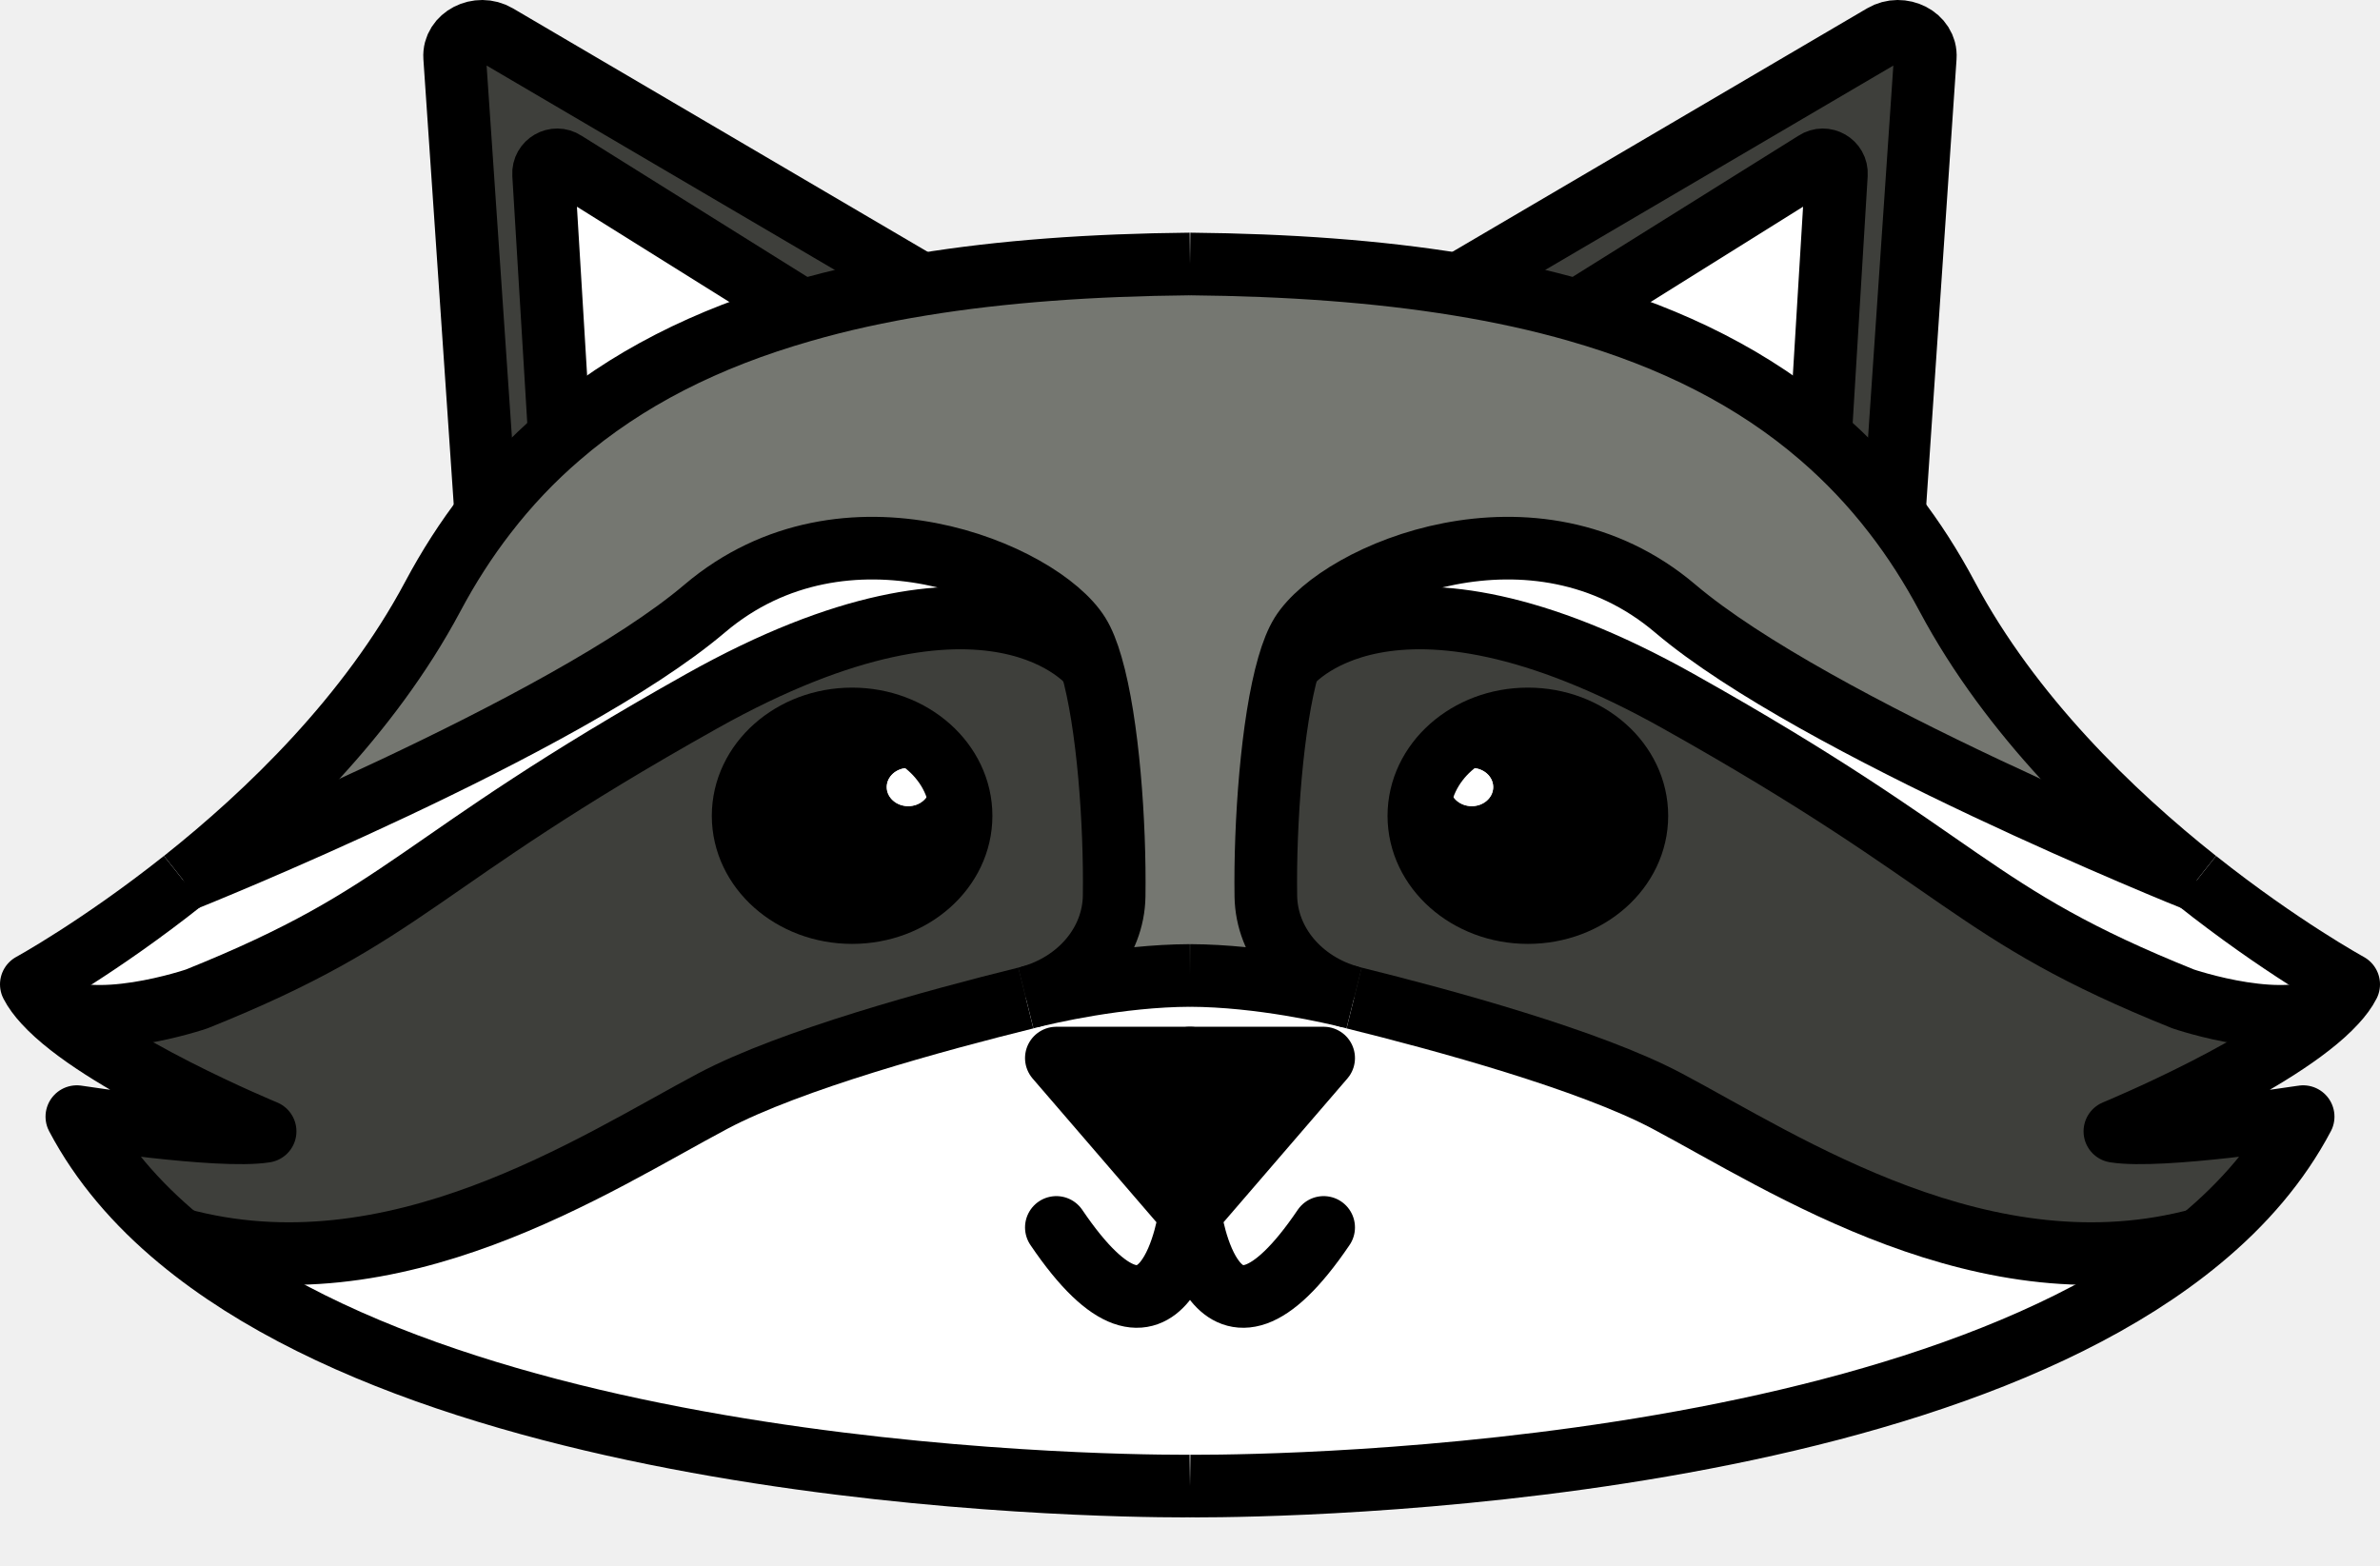
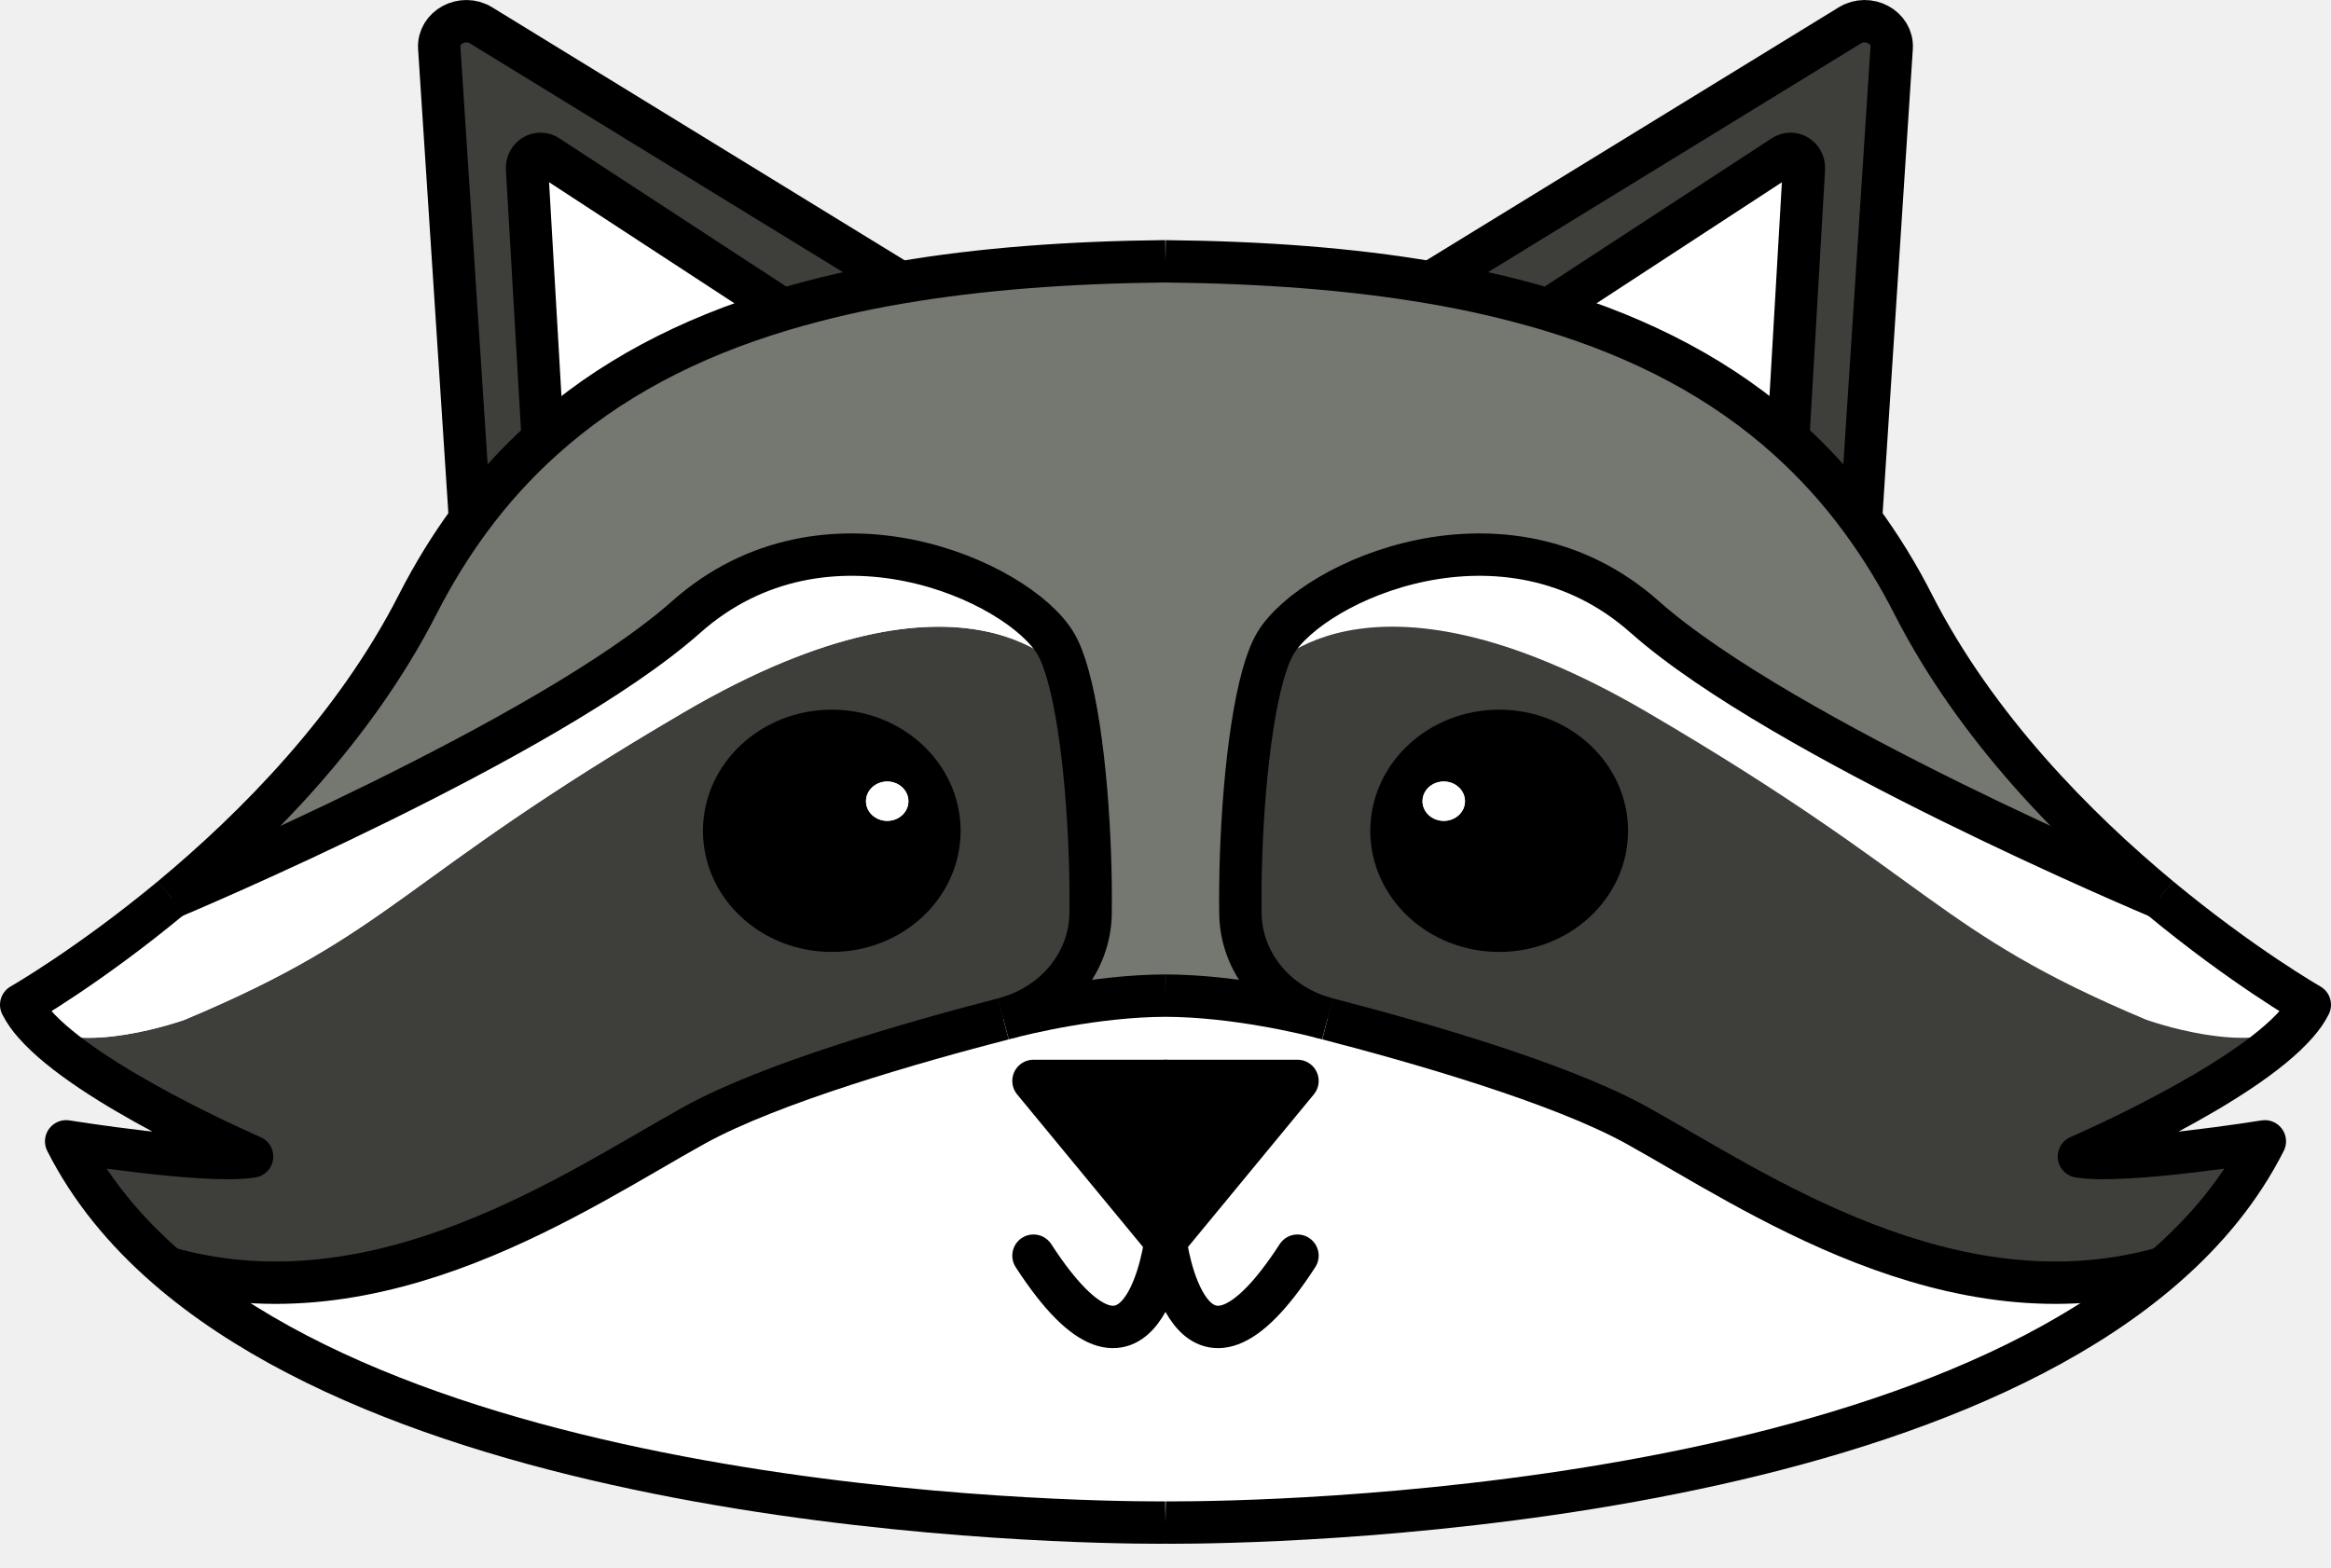
- <svg xmlns="http://www.w3.org/2000/svg" width="38" height="25" viewBox="0 0 38 25" fill="none">
-   <path d="M37.5 15.717C37.451 15.812 37.38 15.908 37.289 16.007C36.562 16.535 34.856 15.949 34.856 15.949C31.421 14.569 31.454 13.807 26.796 11.196C22.138 8.584 20.572 10.628 20.572 10.628C20.632 10.42 20.7 10.249 20.776 10.126C21.379 9.158 24.5 7.809 26.747 9.716C28.976 11.608 34.977 14.021 35.071 14.057H35.072C36.413 15.123 37.5 15.717 37.5 15.717Z" fill="white" />
-   <path d="M34.857 15.949C34.857 15.949 36.563 16.535 37.289 16.007C36.408 16.975 33.767 18.064 33.767 18.064C34.494 18.181 36.773 17.829 36.773 17.829C36.382 18.57 35.822 19.219 35.14 19.784C31.705 20.723 28.497 18.577 26.615 17.579C25.374 16.922 23.055 16.29 21.62 15.935C21.62 15.935 21.6 15.93 21.561 15.919C20.768 15.7 20.223 15.051 20.211 14.309C20.194 13.152 20.308 11.541 20.572 10.628C20.572 10.628 22.138 8.584 26.796 11.196C31.454 13.807 31.421 14.569 34.857 15.949ZM26.136 13.026C26.136 12.172 25.356 11.479 24.395 11.479C23.433 11.479 22.654 12.172 22.654 13.026C22.654 13.88 23.434 14.571 24.395 14.571C25.355 14.571 26.136 13.879 26.136 13.026Z" fill="#3E3F3B" />
-   <path d="M31.09 9.526C32.106 11.431 33.718 12.984 35.071 14.058C34.977 14.021 28.976 11.608 26.747 9.716C24.5 7.809 21.379 9.159 20.776 10.127C20.7 10.249 20.632 10.42 20.572 10.628C20.308 11.541 20.194 13.152 20.211 14.309C20.223 15.052 20.768 15.7 21.561 15.919C21.289 15.851 20.131 15.579 19 15.575C17.869 15.579 16.71 15.851 16.438 15.919C17.231 15.7 17.777 15.052 17.789 14.309C17.806 13.152 17.692 11.541 17.427 10.628C17.367 10.419 17.299 10.248 17.223 10.127C16.62 9.159 13.499 7.809 11.252 9.716C9.023 11.608 3.023 14.021 2.929 14.058C4.281 12.984 5.893 11.431 6.909 9.526C7.163 9.049 7.445 8.611 7.756 8.209C8.111 7.748 8.503 7.335 8.933 6.966C9.994 6.05 11.284 5.4 12.813 4.963C13.409 4.791 14.042 4.652 14.713 4.543C16.003 4.332 17.432 4.23 19 4.215C20.568 4.23 21.997 4.332 23.287 4.543C23.957 4.652 24.59 4.791 25.186 4.962C26.715 5.4 28.006 6.05 29.067 6.965C29.497 7.335 29.889 7.748 30.244 8.209C30.555 8.611 30.836 9.049 31.09 9.526Z" fill="#757771" />
-   <path d="M19 19.37L21.134 16.894H16.866L19 19.37ZM26.615 17.579C28.497 18.576 31.705 20.723 35.14 19.784C30.23 23.863 19 23.727 19 23.727C19 23.727 7.767 23.863 2.859 19.784C6.295 20.723 9.502 18.576 11.384 17.579C12.626 16.922 14.944 16.29 16.379 15.935C16.379 15.935 16.399 15.93 16.438 15.919C16.71 15.851 17.868 15.579 19 15.575C20.131 15.579 21.289 15.851 21.561 15.919C21.6 15.93 21.62 15.935 21.62 15.935C23.055 16.29 25.374 16.922 26.615 17.579Z" fill="white" />
-   <path d="M30.063 0.565C30.363 0.388 30.762 0.594 30.74 0.913L30.244 8.209C29.889 7.748 29.497 7.335 29.067 6.965L29.321 2.782C29.332 2.604 29.134 2.49 28.985 2.588L25.186 4.962C24.59 4.791 23.957 4.652 23.287 4.543L30.063 0.565Z" fill="#3E3F3B" />
-   <path d="M28.985 2.588C29.134 2.49 29.332 2.604 29.321 2.782L29.067 6.965C28.006 6.05 26.715 5.4 25.186 4.962L28.985 2.588Z" fill="white" />
-   <path d="M24.395 11.479C25.356 11.479 26.135 12.172 26.135 13.026C26.135 13.88 25.356 14.571 24.395 14.571C23.433 14.571 22.654 13.879 22.654 13.026C22.654 12.172 23.434 11.479 24.395 11.479ZM23.841 12.567C23.841 12.399 23.688 12.262 23.499 12.262C23.31 12.262 23.155 12.399 23.155 12.567C23.155 12.735 23.309 12.871 23.499 12.871C23.689 12.871 23.841 12.735 23.841 12.567Z" fill="black" />
-   <path d="M23.499 12.262C23.688 12.262 23.841 12.399 23.841 12.567C23.841 12.735 23.688 12.872 23.499 12.872C23.31 12.872 23.155 12.735 23.155 12.567C23.155 12.399 23.309 12.262 23.499 12.262Z" fill="white" />
-   <path d="M21.134 16.894L19 19.371L16.866 16.894H19H21.134Z" fill="black" />
-   <path d="M17.427 10.628C17.692 11.541 17.806 13.152 17.789 14.309C17.777 15.051 17.231 15.7 16.438 15.919C16.399 15.93 16.379 15.935 16.379 15.935C14.944 16.29 12.626 16.922 11.384 17.579C9.501 18.577 6.295 20.723 2.859 19.784C2.177 19.218 1.618 18.57 1.227 17.829C1.227 17.829 3.506 18.181 4.233 18.064C4.233 18.064 1.592 16.975 0.71 16.007C1.436 16.535 3.142 15.949 3.142 15.949C6.579 14.569 6.546 13.807 11.204 11.196C15.861 8.584 17.427 10.628 17.427 10.628ZM15.345 13.026C15.345 12.172 14.566 11.479 13.604 11.479C12.643 11.479 11.864 12.172 11.864 13.026C11.864 13.88 12.644 14.571 13.604 14.571C14.565 14.571 15.345 13.879 15.345 13.026Z" fill="#3E3F3B" />
-   <path d="M17.223 10.126C17.299 10.248 17.367 10.419 17.427 10.628C17.427 10.628 15.862 8.584 11.204 11.196C6.546 13.807 6.579 14.569 3.142 15.949C3.142 15.949 1.436 16.535 0.711 16.007C0.62 15.908 0.549 15.812 0.5 15.717C0.5 15.717 1.586 15.123 2.928 14.058H2.929C3.023 14.021 9.023 11.608 11.252 9.716C13.499 7.809 16.62 9.158 17.223 10.126Z" fill="white" />
-   <path d="M13.605 11.479C14.566 11.479 15.345 12.172 15.345 13.026C15.345 13.88 14.566 14.571 13.605 14.571C12.643 14.571 11.865 13.879 11.865 13.026C11.865 12.172 12.644 11.479 13.605 11.479ZM14.844 12.567C14.844 12.399 14.691 12.262 14.501 12.262C14.312 12.262 14.158 12.399 14.158 12.567C14.158 12.735 14.312 12.871 14.501 12.871C14.691 12.871 14.844 12.735 14.844 12.567Z" fill="black" />
-   <path d="M14.501 12.262C14.69 12.262 14.844 12.399 14.844 12.567C14.844 12.735 14.69 12.872 14.501 12.872C14.312 12.872 14.158 12.735 14.158 12.567C14.158 12.399 14.312 12.262 14.501 12.262Z" fill="white" />
-   <path d="M7.937 0.565L14.713 4.543C14.042 4.652 13.409 4.791 12.813 4.963L9.015 2.588C8.866 2.49 8.668 2.604 8.679 2.782L8.932 6.965H8.933C8.503 7.335 8.111 7.748 7.756 8.209L7.259 0.913C7.238 0.594 7.636 0.388 7.937 0.565Z" fill="#3E3F3B" />
-   <path d="M12.813 4.962C11.284 5.4 9.994 6.05 8.933 6.966H8.932L8.679 2.782C8.668 2.604 8.866 2.49 9.015 2.588L12.813 4.962Z" fill="white" />
-   <path d="M2.929 14.058C4.281 12.984 5.893 11.431 6.909 9.526C7.163 9.049 7.445 8.611 7.756 8.209C8.111 7.748 8.503 7.335 8.933 6.966C9.994 6.05 11.284 5.4 12.813 4.963C13.409 4.791 14.042 4.652 14.713 4.543C16.003 4.332 17.432 4.23 19 4.215" stroke="black" stroke-linejoin="round" />
-   <path d="M19 23.727C19 23.727 7.767 23.863 2.859 19.784C2.177 19.218 1.618 18.57 1.227 17.829C1.227 17.829 3.506 18.181 4.233 18.064C4.233 18.064 1.592 16.975 0.711 16.007C0.62 15.908 0.549 15.812 0.5 15.717C0.5 15.717 1.586 15.123 2.928 14.058" stroke="black" stroke-linejoin="round" />
-   <path d="M16.379 15.935C14.944 16.29 12.626 16.922 11.384 17.579C9.502 18.577 6.295 20.723 2.859 19.784" stroke="black" stroke-miterlimit="10" />
-   <path d="M2.929 14.057C3.023 14.021 9.023 11.608 11.252 9.716C13.499 7.809 16.62 9.158 17.223 10.126C17.299 10.248 17.367 10.419 17.427 10.628C17.692 11.541 17.806 13.152 17.789 14.309C17.777 15.051 17.231 15.7 16.438 15.919" stroke="black" stroke-miterlimit="10" />
-   <path d="M2.928 14.058H2.93" stroke="black" stroke-linejoin="round" />
-   <path d="M0.71 16.007C1.436 16.535 3.142 15.949 3.142 15.949C6.579 14.569 6.546 13.807 11.204 11.196C15.861 8.584 17.427 10.628 17.427 10.628" stroke="black" stroke-linejoin="round" />
-   <path d="M15.345 13.026C15.345 13.879 14.566 14.571 13.605 14.571C12.643 14.571 11.865 13.879 11.865 13.026C11.865 12.172 12.644 11.479 13.605 11.479C14.565 11.479 15.345 12.172 15.345 13.026Z" stroke="black" stroke-linejoin="round" />
-   <path d="M16.379 15.935C16.379 15.935 16.399 15.93 16.438 15.919C16.71 15.851 17.869 15.579 19 15.575" stroke="black" stroke-miterlimit="10" />
-   <path d="M19 16.894H16.866L19 19.371C19 19.371 18.632 22.205 16.866 19.598" stroke="black" stroke-linecap="round" stroke-linejoin="round" />
-   <path d="M7.756 8.209L7.259 0.913C7.238 0.594 7.636 0.388 7.937 0.565L14.713 4.543" stroke="black" stroke-linejoin="round" />
-   <path d="M8.932 6.965L8.679 2.782C8.668 2.604 8.866 2.49 9.015 2.588L12.813 4.962" stroke="black" stroke-linejoin="round" />
-   <path d="M35.071 14.058C33.718 12.984 32.106 11.431 31.09 9.526C30.836 9.049 30.555 8.611 30.244 8.209C29.889 7.748 29.497 7.335 29.067 6.965C28.006 6.05 26.715 5.4 25.186 4.962C24.591 4.791 23.957 4.652 23.287 4.543C21.997 4.332 20.568 4.23 19 4.215" stroke="black" stroke-linejoin="round" />
-   <path d="M19 23.727C19 23.727 30.231 23.863 35.14 19.784C35.822 19.219 36.382 18.57 36.773 17.829C36.773 17.829 34.494 18.181 33.767 18.064C33.767 18.064 36.408 16.975 37.289 16.007C37.38 15.908 37.452 15.812 37.5 15.717C37.5 15.717 36.413 15.123 35.072 14.058" stroke="black" stroke-linejoin="round" />
-   <path d="M21.62 15.935C23.055 16.29 25.374 16.922 26.615 17.579C28.497 18.577 31.705 20.723 35.14 19.784" stroke="black" stroke-miterlimit="10" />
-   <path d="M35.072 14.058H35.071C34.977 14.021 28.976 11.608 26.747 9.716C24.5 7.809 21.38 9.158 20.776 10.126C20.7 10.249 20.632 10.42 20.572 10.628C20.308 11.541 20.194 13.152 20.211 14.309C20.223 15.051 20.768 15.7 21.561 15.919" stroke="black" stroke-miterlimit="10" />
-   <path d="M37.289 16.007C36.562 16.535 34.856 15.949 34.856 15.949C31.421 14.569 31.454 13.807 26.796 11.196C22.138 8.584 20.572 10.628 20.572 10.628" stroke="black" stroke-linejoin="round" />
-   <path d="M22.654 13.026C22.654 13.879 23.434 14.571 24.395 14.571C25.355 14.571 26.135 13.879 26.135 13.026C26.135 12.172 25.356 11.479 24.395 11.479C23.433 11.479 22.654 12.172 22.654 13.026Z" stroke="black" stroke-linejoin="round" />
-   <path d="M21.62 15.935C21.62 15.935 21.6 15.93 21.561 15.919C21.289 15.851 20.131 15.579 19 15.575" stroke="black" stroke-miterlimit="10" />
-   <path d="M19 16.894H21.134L19 19.371C19 19.371 19.368 22.205 21.134 19.598" stroke="black" stroke-linecap="round" stroke-linejoin="round" />
-   <path d="M30.244 8.209L30.74 0.913C30.762 0.594 30.363 0.388 30.063 0.565L23.287 4.543" stroke="black" stroke-linejoin="round" />
-   <path d="M29.067 6.965L29.321 2.782C29.332 2.604 29.134 2.49 28.985 2.588L25.186 4.962" stroke="black" stroke-linejoin="round" />
+ <svg xmlns="http://www.w3.org/2000/svg" width="55" height="37" fill="none">
+   <path d="M54.5 23.713c-.07.144-.176.292-.307.443-1.061.806-3.55-.09-3.55-.09-5.014-2.103-4.966-3.267-11.764-7.25-6.799-3.983-9.085-.866-9.085-.866.088-.317.187-.579.298-.765.88-1.477 5.436-3.536 8.714-.626 3.253 2.886 12.012 6.566 12.15 6.623 1.958 1.625 3.544 2.53 3.544 2.53z" fill="#fff" />
+   <path d="M50.642 24.066s2.49.896 3.55.09c-1.285 1.476-5.14 3.137-5.14 3.137 1.06.179 4.387-.358 4.387-.358-.57 1.131-1.388 2.12-2.383 2.982-5.014 1.432-9.695-1.842-12.442-3.363-1.812-1.003-5.195-1.967-7.29-2.509l-.086-.023c-1.157-.336-1.953-1.324-1.97-2.456-.026-1.766.141-4.224.526-5.616 0 0 2.286-3.117 9.085.866 6.798 3.983 6.75 5.147 11.763 7.25zm-12.728-4.458c0-1.303-1.137-2.359-2.54-2.359-1.404 0-2.542 1.056-2.542 2.359s1.14 2.357 2.541 2.357c1.402 0 2.541-1.056 2.541-2.357z" fill="#3E3F3B" />
+   <path d="M45.145 14.268c1.483 2.906 3.836 5.275 5.81 6.914-.137-.057-8.896-3.737-12.149-6.623-3.279-2.91-7.833-.85-8.714.626a3.27 3.27 0 00-.298.765c-.385 1.392-.552 3.85-.527 5.616.018 1.132.813 2.12 1.97 2.456-.396-.104-2.087-.52-3.737-.526-1.651.006-3.343.422-3.739.526 1.157-.336 1.954-1.324 1.971-2.456.026-1.766-.141-4.224-.528-5.616a3.225 3.225 0 00-.297-.765c-.881-1.477-5.436-3.536-8.715-.626-3.253 2.886-12.01 6.566-12.147 6.623 1.973-1.639 4.325-4.008 5.808-6.914.371-.727.783-1.395 1.236-2.009a12.54 12.54 0 011.718-1.896c1.548-1.396 3.432-2.389 5.663-3.055a23.203 23.203 0 012.773-.64c1.884-.323 3.968-.478 6.257-.502 2.289.024 4.373.18 6.257.501.977.167 1.902.379 2.772.64 2.23.667 4.115 1.66 5.663 3.055.628.564 1.2 1.195 1.718 1.897.454.614.864 1.282 1.235 2.01z" fill="#757771" />
+   <path d="M27.5 29.286l3.114-3.777h-6.229l3.115 3.777zm11.113-2.732c2.748 1.521 7.429 4.795 12.443 3.363C43.89 36.14 27.5 35.931 27.5 35.931s-16.394.208-23.557-6.014c5.015 1.432 9.694-1.842 12.442-3.363 1.813-1.003 5.195-1.967 7.29-2.509l.086-.023c.396-.104 2.088-.52 3.739-.526 1.65.006 3.34.422 3.737.526l.087.023c2.095.542 5.478 1.506 7.29 2.509z" fill="#fff" />
+   <path d="M43.645.6c.44-.27 1.021.043.989.53l-.724 11.13a12.618 12.618 0 00-1.718-1.898l.371-6.38c.016-.273-.273-.447-.491-.297l-5.544 3.621c-.87-.26-1.794-.472-2.771-.639L43.645.6z" fill="#3E3F3B" />
+   <path d="M42.072 3.685c.218-.15.507.024.492.296l-.371 6.38c-1.548-1.394-3.433-2.387-5.664-3.055l5.543-3.62z" fill="#fff" />
+   <path d="M35.373 17.249c1.403 0 2.54 1.056 2.54 2.359s-1.137 2.357-2.54 2.357c-1.404 0-2.541-1.056-2.541-2.357 0-1.302 1.139-2.36 2.54-2.36zm-.807 1.66c0-.257-.224-.466-.5-.466-.277 0-.502.209-.502.465 0 .257.224.464.502.464.277 0 .5-.207.5-.464z" fill="#000" />
+   <path d="M34.066 18.443c.276 0 .5.209.5.465 0 .257-.224.464-.5.464s-.502-.207-.502-.464c0-.256.224-.465.502-.465z" fill="#fff" />
+   <path d="M30.614 25.509L27.5 29.286l-3.115-3.777h6.229z" fill="#000" />
+   <path d="M25.204 15.95c.387 1.392.554 3.85.528 5.616-.017 1.132-.814 2.12-1.971 2.456l-.087.023c-2.094.542-5.476 1.506-7.29 2.509-2.747 1.521-7.426 4.795-12.441 3.363-.996-.864-1.812-1.852-2.382-2.982 0 0 3.326.537 4.387.358 0 0-3.855-1.66-5.14-3.137 1.059.806 3.548-.09 3.548-.09 5.015-2.103 4.967-3.267 11.765-7.25 6.799-3.983 9.083-.866 9.083-.866zm-3.038 3.658c0-1.303-1.137-2.359-2.54-2.359-1.404 0-2.54 1.056-2.54 2.359s1.137 2.357 2.54 2.357c1.401 0 2.54-1.056 2.54-2.357z" fill="#3E3F3B" />
+   <path d="M24.907 15.185c.11.185.21.447.297.765 0 0-2.284-3.117-9.082.866-6.799 3.983-6.75 5.147-11.765 7.25 0 0-2.49.896-3.55.09a2.097 2.097 0 01-.307-.443s1.585-.906 3.544-2.53h.001c.137-.058 8.894-3.738 12.147-6.624 3.28-2.91 7.834-.85 8.715.626z" fill="#fff" />
+   <path d="M19.625 17.249c1.404 0 2.541 1.056 2.541 2.359s-1.137 2.357-2.54 2.357c-1.404 0-2.54-1.056-2.54-2.357 0-1.302 1.137-2.36 2.54-2.36zm1.809 1.66c0-.257-.224-.466-.5-.466s-.501.209-.501.465c0 .257.225.464.501.464s.5-.207.5-.464z" fill="#000" />
+   <path d="M20.934 18.443c.276 0 .5.209.5.465 0 .257-.224.464-.5.464s-.501-.207-.501-.464c0-.256.225-.465.501-.465z" fill="#fff" />
+   <path d="M11.354.6l9.889 6.067c-.979.167-1.902.379-2.773.64l-5.542-3.622c-.218-.15-.507.024-.492.296l.37 6.38h.002c-.628.565-1.2 1.196-1.718 1.898l-.726-11.128c-.03-.488.551-.801.99-.532z" fill="#3E3F3B" />
+   <path d="M18.47 7.306c-2.23.668-4.114 1.66-5.662 3.057h-.002l-.37-6.382c-.015-.272.274-.446.492-.296l5.542 3.621z" fill="#fff" />
+   <path d="M4.045 21.182c1.973-1.639 4.325-4.008 5.808-6.914.371-.727.783-1.395 1.236-2.009a12.54 12.54 0 011.718-1.896c1.548-1.396 3.432-2.389 5.663-3.055a23.203 23.203 0 012.773-.64c1.884-.323 3.968-.478 6.257-.502M27.5 35.931s-16.393.208-23.557-6.014c-.996-.864-1.811-1.852-2.382-2.982 0 0 3.327.537 4.387.358 0 0-3.855-1.66-5.14-3.137a2.097 2.097 0 01-.308-.443s1.585-.906 3.544-2.53" stroke="#000" stroke-linejoin="round" />
+   <path d="M23.674 24.045c-2.094.542-5.476 1.506-7.29 2.509-2.747 1.521-7.426 4.795-12.441 3.363M4.045 21.182c.137-.057 8.894-3.737 12.147-6.623 3.28-2.91 7.834-.85 8.715.626.11.185.21.447.297.765.387 1.392.554 3.85.528 5.616-.017 1.132-.814 2.12-1.971 2.456" stroke="#000" stroke-miterlimit="10" />
+   <path d="M4.043 21.183h.003M22.166 19.608c0 1.301-1.137 2.357-2.54 2.357-1.404 0-2.54-1.056-2.54-2.357 0-1.302 1.137-2.36 2.54-2.36 1.401 0 2.54 1.057 2.54 2.36z" stroke="#000" stroke-linejoin="round" />
+   <path d="M23.674 24.045l.087-.023c.396-.104 2.087-.52 3.739-.526" stroke="#000" stroke-miterlimit="10" />
+   <path d="M27.5 25.509h-3.115l3.115 3.777s-.537 4.325-3.115.347" stroke="#000" stroke-linecap="round" stroke-linejoin="round" />
+   <path d="M11.09 12.26l-.726-11.13c-.03-.487.551-.8.99-.53l9.889 6.067" stroke="#000" stroke-linejoin="round" />
+   <path d="M12.806 10.362l-.37-6.38c-.015-.273.274-.447.492-.297l5.542 3.621M50.955 21.182c-1.974-1.639-4.327-4.008-5.81-6.914a14.352 14.352 0 00-1.235-2.009 12.613 12.613 0 00-1.717-1.897c-1.548-1.395-3.434-2.388-5.664-3.056a23.43 23.43 0 00-2.772-.639c-1.883-.322-3.968-.477-6.257-.5M27.5 35.931s16.39.208 23.556-6.014c.995-.862 1.812-1.851 2.383-2.982 0 0-3.327.537-4.387.358 0 0 3.855-1.66 5.14-3.137.132-.151.237-.299.308-.443 0 0-1.586-.906-3.544-2.53" stroke="#000" stroke-linejoin="round" />
+   <path d="M31.324 24.045c2.095.542 5.478 1.506 7.29 2.509 2.747 1.521 7.428 4.795 12.442 3.363M50.957 21.183h-.002c-.137-.058-8.895-3.738-12.149-6.624-3.278-2.91-7.833-.85-8.714.626-.11.186-.21.448-.297.765-.386 1.392-.553 3.85-.527 5.616.017 1.132.813 2.12 1.97 2.456" stroke="#000" stroke-miterlimit="10" />
+   <path d="M32.832 19.608c0 1.301 1.139 2.357 2.54 2.357 1.403 0 2.542-1.056 2.542-2.357 0-1.302-1.138-2.36-2.541-2.36-1.404 0-2.541 1.057-2.541 2.36z" stroke="#000" stroke-linejoin="round" />
+   <path d="M31.324 24.045l-.086-.023c-.397-.104-2.088-.52-3.738-.526" stroke="#000" stroke-miterlimit="10" />
+   <path d="M27.5 25.509h3.114L27.5 29.286s.537 4.325 3.114.347" stroke="#000" stroke-linecap="round" stroke-linejoin="round" />
+   <path d="M43.91 12.26l.724-11.13c.032-.487-.55-.8-.989-.53l-9.888 6.067" stroke="#000" stroke-linejoin="round" />
+   <path d="M42.193 10.362l.37-6.38c.016-.273-.273-.447-.49-.297l-5.544 3.621" stroke="#000" stroke-linejoin="round" />
</svg>
